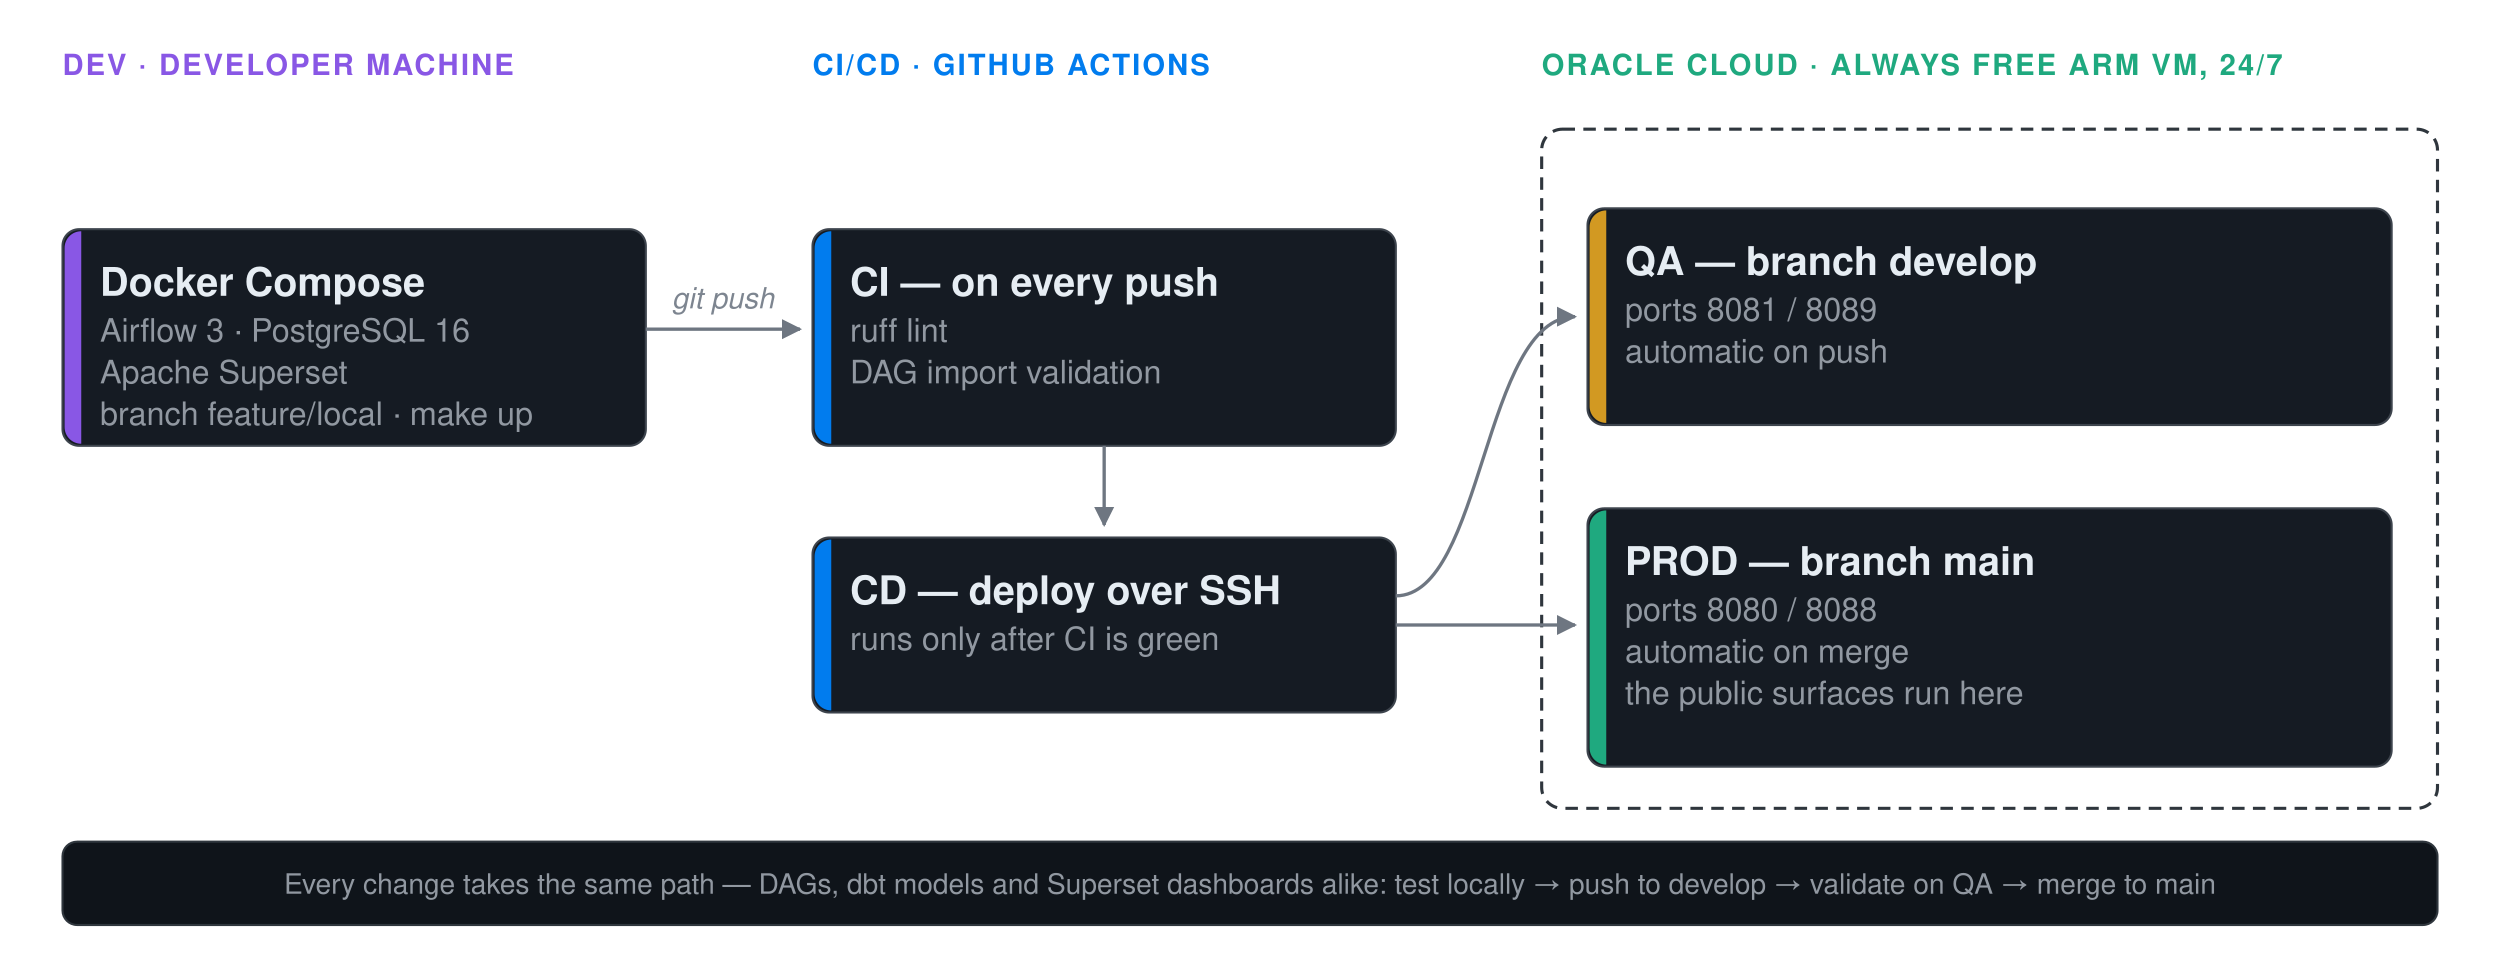
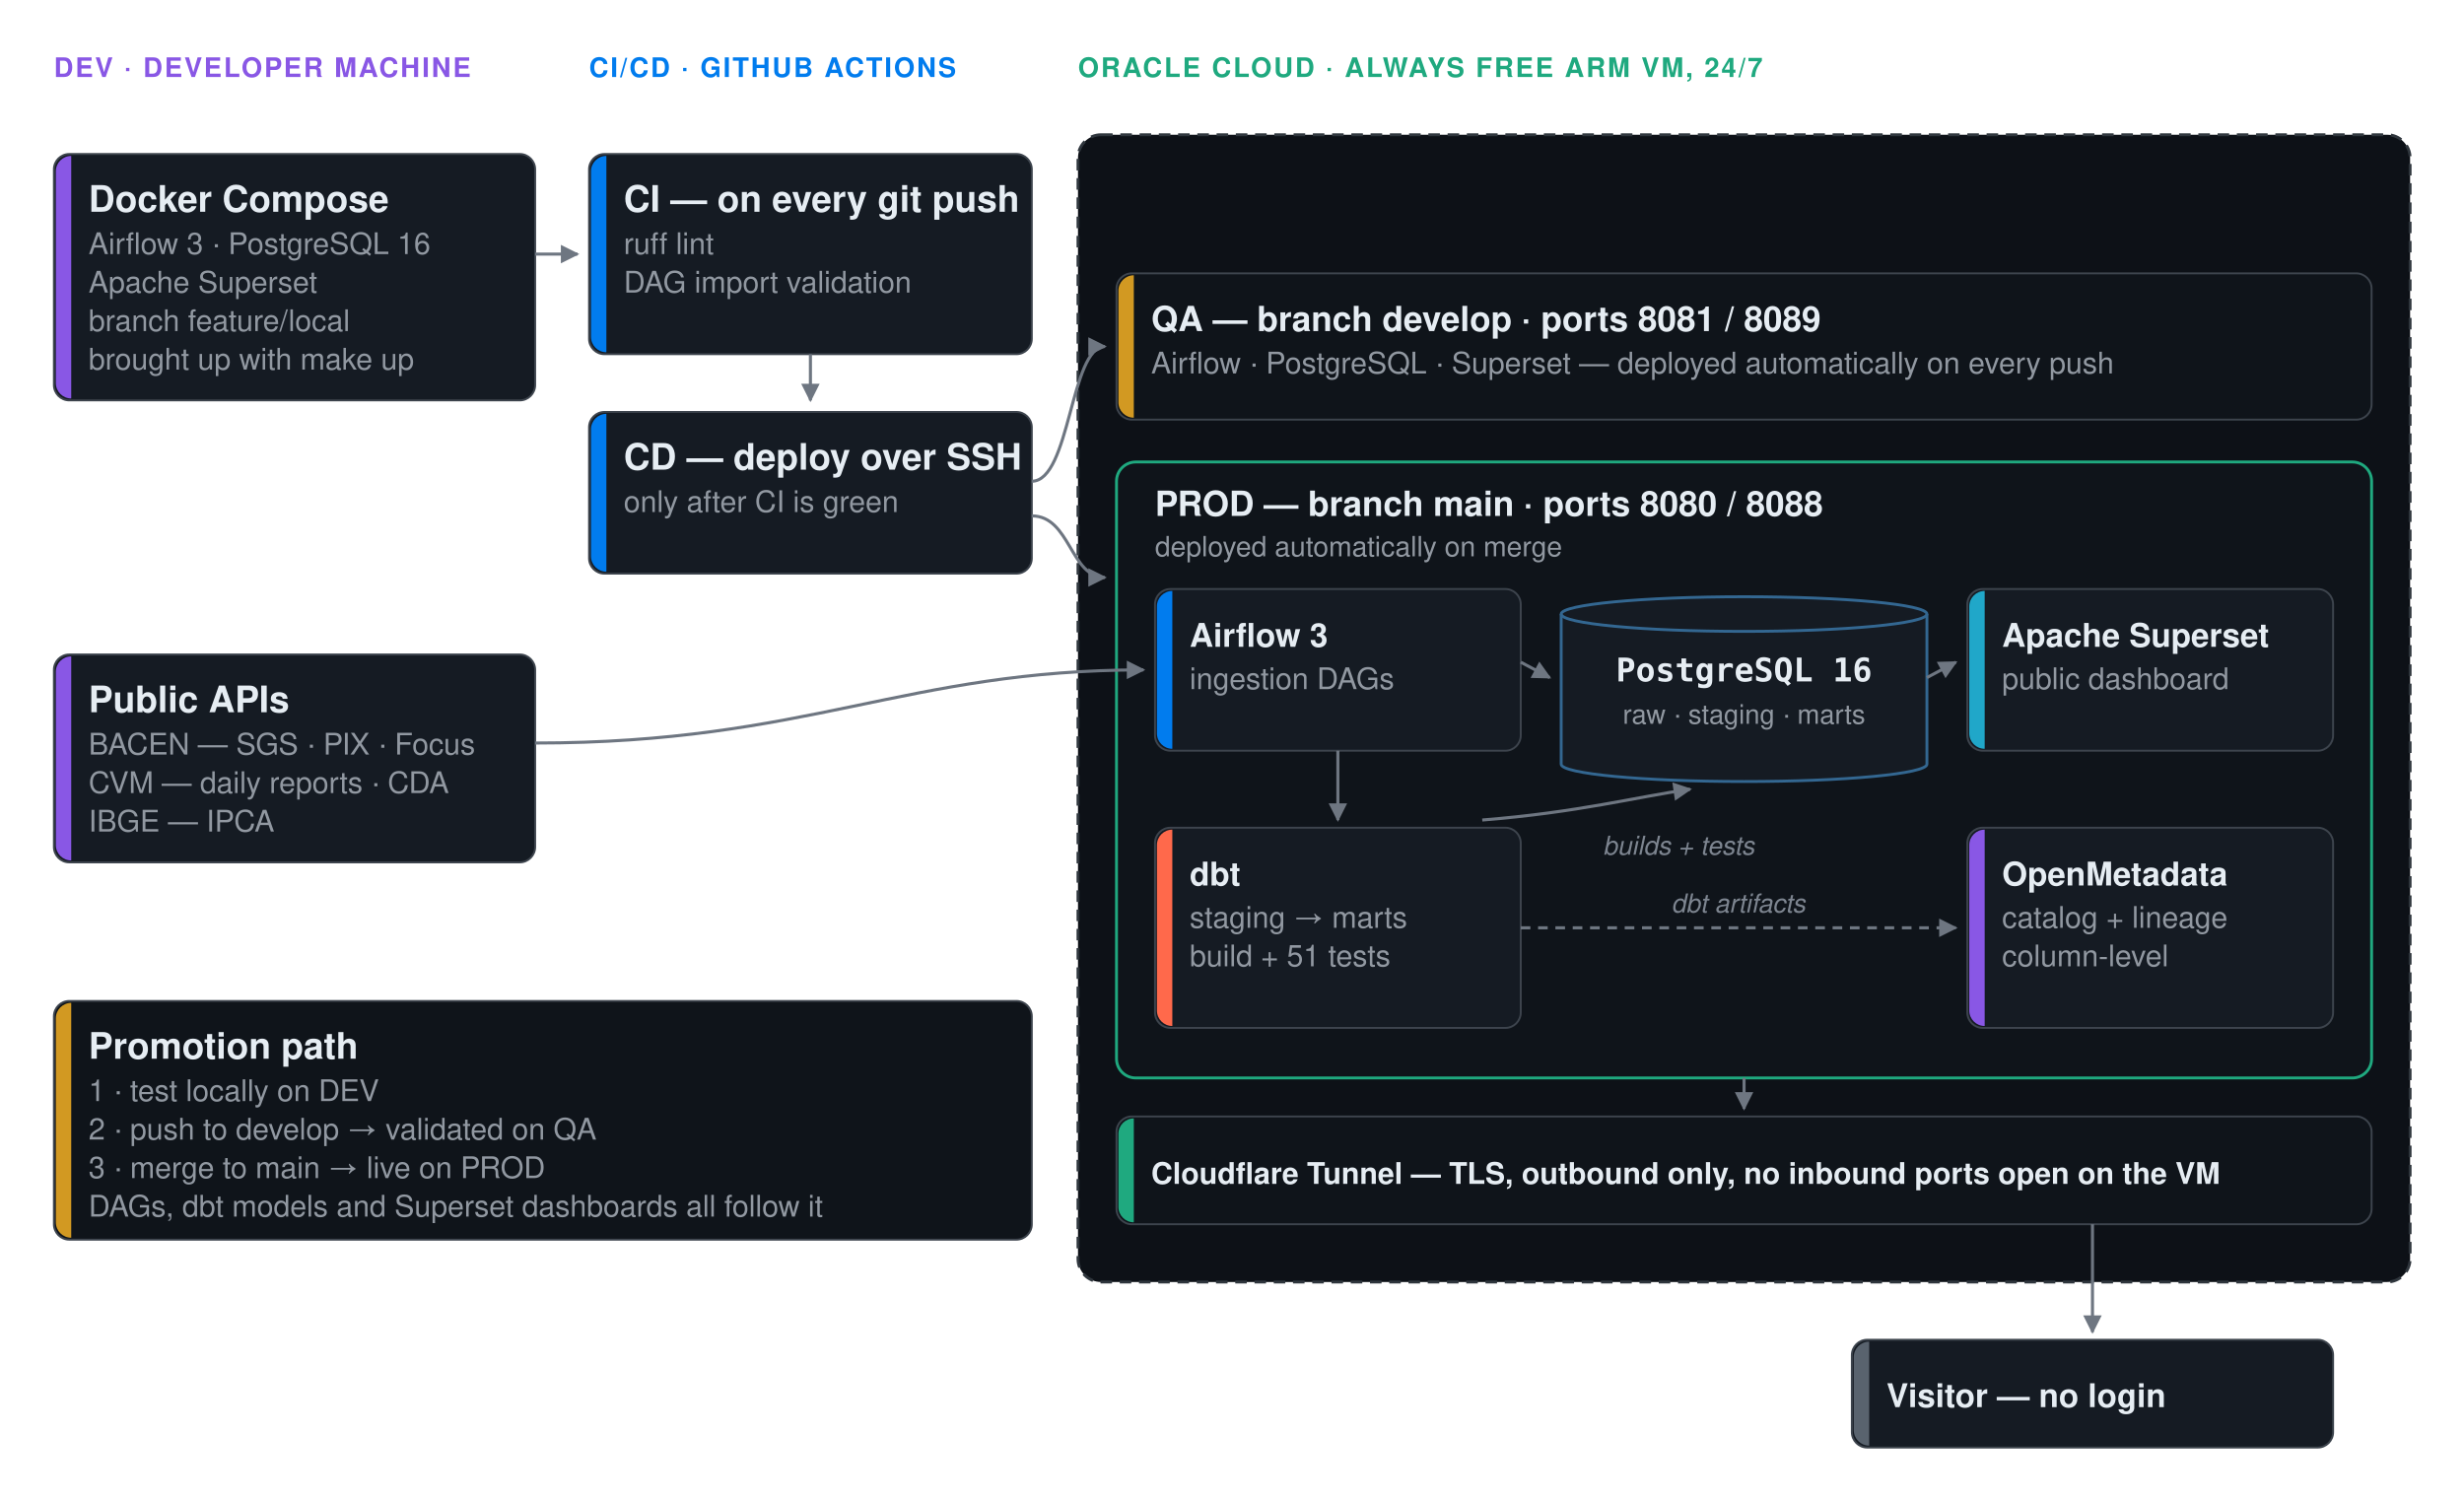
- <svg xmlns="http://www.w3.org/2000/svg" viewBox="0 0 1200 460" width="1200" height="460" role="img" aria-label="Environment promotion: a developer machine running Docker Compose pushes to GitHub Actions, which lints and validates DAG imports, then deploys over SSH to QA on the develop branch and to PROD on main, both on one Oracle Cloud ARM VM.">
+ <svg xmlns="http://www.w3.org/2000/svg" viewBox="0 0 1280 780" width="1280" height="780" role="img" aria-label="Architecture across three environments. A developer machine runs the stack on Docker Compose and pushes to GitHub Actions, which lints, validates DAG imports and deploys over SSH to QA on the develop branch and PROD on main, both on one Oracle Cloud Always Free ARM VM. Inside PROD, Airflow ingests public APIs from BACEN, CVM and IBGE into PostgreSQL, dbt builds and tests staging and marts, Superset serves the public dashboard and OpenMetadata catalogues lineage — all reached by visitors through an outbound Cloudflare Tunnel.">
  <defs>
    <marker id="ah" viewBox="0 0 10 10" refX="9" refY="5" markerWidth="6" markerHeight="6" orient="auto-start-reverse">
      <path d="M0 0 L10 5 L0 10 z" fill="#6e7681" />
    </marker>
  </defs>
-   <rect width="1200" height="460" fill="none" />
-   <text x="30" y="36" font-family="-apple-system, BlinkMacSystemFont, 'Segoe UI', Helvetica, Arial, sans-serif" font-size="14" font-weight="700" letter-spacing="1" fill="#8957e5">DEV · DEVELOPER MACHINE</text>
-   <text x="390" y="36" font-family="-apple-system, BlinkMacSystemFont, 'Segoe UI', Helvetica, Arial, sans-serif" font-size="14" font-weight="700" letter-spacing="1" fill="#017CEE">CI/CD · GITHUB ACTIONS</text>
-   <text x="740" y="36" font-family="-apple-system, BlinkMacSystemFont, 'Segoe UI', Helvetica, Arial, sans-serif" font-size="14" font-weight="700" letter-spacing="1" fill="#1FA97F">ORACLE CLOUD · ALWAYS FREE ARM VM, 24/7</text>
-   <rect x="740" y="62" width="430" height="326" rx="10" fill="none" stroke="#2f363d" stroke-width="1.5" stroke-dasharray="6 4" />
-   <rect x="30" y="110" width="280" height="104" rx="8" fill="#151b23" stroke="#3d444d" stroke-width="1" />
-   <path d="M31 119 a8 8 0 0 1 8-8 h0 v102 h0 a8 8 0 0 1-8-8 Z" fill="#8957e5" />
-   <text x="48" y="142" font-family="-apple-system, BlinkMacSystemFont, 'Segoe UI', Helvetica, Arial, sans-serif" font-size="19" font-weight="600" fill="#e6edf3">Docker Compose</text>
-   <text x="48" y="164" font-family="-apple-system, BlinkMacSystemFont, 'Segoe UI', Helvetica, Arial, sans-serif" font-size="15.5" fill="#9198a1">Airflow 3 · PostgreSQL 16</text>
-   <text x="48" y="184" font-family="-apple-system, BlinkMacSystemFont, 'Segoe UI', Helvetica, Arial, sans-serif" font-size="15.5" fill="#9198a1">Apache Superset</text>
-   <text x="48" y="204" font-family="-apple-system, BlinkMacSystemFont, 'Segoe UI', Helvetica, Arial, sans-serif" font-size="15.5" fill="#9198a1">branch feature/local · make up</text>
-   <rect x="390" y="110" width="280" height="104" rx="8" fill="#151b23" stroke="#3d444d" stroke-width="1" />
-   <path d="M391 119 a8 8 0 0 1 8-8 h0 v102 h0 a8 8 0 0 1-8-8 Z" fill="#017CEE" />
-   <text x="408" y="142" font-family="-apple-system, BlinkMacSystemFont, 'Segoe UI', Helvetica, Arial, sans-serif" font-size="19" font-weight="600" fill="#e6edf3">CI — on every push</text>
-   <text x="408" y="164" font-family="-apple-system, BlinkMacSystemFont, 'Segoe UI', Helvetica, Arial, sans-serif" font-size="15.5" fill="#9198a1">ruff lint</text>
-   <text x="408" y="184" font-family="-apple-system, BlinkMacSystemFont, 'Segoe UI', Helvetica, Arial, sans-serif" font-size="15.5" fill="#9198a1">DAG import validation</text>
-   <rect x="390" y="258" width="280" height="84" rx="8" fill="#151b23" stroke="#3d444d" stroke-width="1" />
-   <path d="M391 267 a8 8 0 0 1 8-8 h0 v82 h0 a8 8 0 0 1-8-8 Z" fill="#017CEE" />
-   <text x="408" y="290" font-family="-apple-system, BlinkMacSystemFont, 'Segoe UI', Helvetica, Arial, sans-serif" font-size="19" font-weight="600" fill="#e6edf3">CD — deploy over SSH</text>
-   <text x="408" y="312" font-family="-apple-system, BlinkMacSystemFont, 'Segoe UI', Helvetica, Arial, sans-serif" font-size="15.5" fill="#9198a1">runs only after CI is green</text>
-   <rect x="762" y="100" width="386" height="104" rx="8" fill="#151b23" stroke="#3d444d" stroke-width="1" />
-   <path d="M763 109 a8 8 0 0 1 8-8 h0 v102 h0 a8 8 0 0 1-8-8 Z" fill="#d29922" />
-   <text x="780" y="132" font-family="-apple-system, BlinkMacSystemFont, 'Segoe UI', Helvetica, Arial, sans-serif" font-size="19" font-weight="600" fill="#e6edf3">QA — branch develop</text>
-   <text x="780" y="154" font-family="-apple-system, BlinkMacSystemFont, 'Segoe UI', Helvetica, Arial, sans-serif" font-size="15.5" fill="#9198a1">ports 8081 / 8089</text>
-   <text x="780" y="174" font-family="-apple-system, BlinkMacSystemFont, 'Segoe UI', Helvetica, Arial, sans-serif" font-size="15.5" fill="#9198a1">automatic on push</text>
-   <rect x="762" y="244" width="386" height="124" rx="8" fill="#151b23" stroke="#3d444d" stroke-width="1" />
-   <path d="M763 253 a8 8 0 0 1 8-8 h0 v122 h0 a8 8 0 0 1-8-8 Z" fill="#1FA97F" />
-   <text x="780" y="276" font-family="-apple-system, BlinkMacSystemFont, 'Segoe UI', Helvetica, Arial, sans-serif" font-size="19" font-weight="600" fill="#e6edf3">PROD — branch main</text>
-   <text x="780" y="298" font-family="-apple-system, BlinkMacSystemFont, 'Segoe UI', Helvetica, Arial, sans-serif" font-size="15.5" fill="#9198a1">ports 8080 / 8088</text>
-   <text x="780" y="318" font-family="-apple-system, BlinkMacSystemFont, 'Segoe UI', Helvetica, Arial, sans-serif" font-size="15.5" fill="#9198a1">automatic on merge</text>
-   <text x="780" y="338" font-family="-apple-system, BlinkMacSystemFont, 'Segoe UI', Helvetica, Arial, sans-serif" font-size="15.5" fill="#9198a1">the public surfaces run here</text>
-   <path d="M310 158 L384 158" fill="none" stroke="#6e7681" stroke-width="1.6" marker-end="url(#ah)" />
-   <text x="347" y="148" text-anchor="middle" font-family="-apple-system, BlinkMacSystemFont, 'Segoe UI', Helvetica, Arial, sans-serif" font-size="14" font-style="italic" fill="#7d8590">git push</text>
-   <path d="M530 214 L530 252" fill="none" stroke="#6e7681" stroke-width="1.6" marker-end="url(#ah)" />
-   <path d="M670 286 C712 286 712 152 756 152" fill="none" stroke="#6e7681" stroke-width="1.6" marker-end="url(#ah)" />
-   <path d="M670 300 C712 300 712 300 756 300" fill="none" stroke="#6e7681" stroke-width="1.6" marker-end="url(#ah)" />
-   <rect x="30" y="404" width="1140" height="40" rx="7" fill="#0f141a" stroke="#2f363d" stroke-width="1" />
-   <text x="600" y="429" text-anchor="middle" font-family="-apple-system, BlinkMacSystemFont, 'Segoe UI', Helvetica, Arial, sans-serif" font-size="13.5" fill="#9198a1">Every change takes the same path — DAGs, dbt models and Superset dashboards alike:   test locally  →  push to develop  →  validate on QA  →  merge to main</text>
+   <rect width="1280" height="780" fill="none" />
+   <text x="28" y="40" font-family="-apple-system, BlinkMacSystemFont, 'Segoe UI', Helvetica, Arial, sans-serif" font-size="14" font-weight="700" letter-spacing="1" fill="#8957e5">DEV · DEVELOPER MACHINE</text>
+   <text x="306" y="40" font-family="-apple-system, BlinkMacSystemFont, 'Segoe UI', Helvetica, Arial, sans-serif" font-size="14" font-weight="700" letter-spacing="1" fill="#017CEE">CI/CD · GITHUB ACTIONS</text>
+   <text x="560" y="40" font-family="-apple-system, BlinkMacSystemFont, 'Segoe UI', Helvetica, Arial, sans-serif" font-size="14" font-weight="700" letter-spacing="1" fill="#1FA97F">ORACLE CLOUD · ALWAYS FREE ARM VM, 24/7</text>
+   <rect x="560" y="70" width="692" height="596" rx="12" fill="#0d1117" stroke="#2f363d" stroke-width="1.5" stroke-dasharray="6 4" />
+   <rect x="28" y="80" width="250" height="128" rx="8" fill="#151b23" stroke="#3d444d" stroke-width="1" />
+   <path d="M29 89 a8 8 0 0 1 8-8 h0 v126 h0 a8 8 0 0 1-8-8 Z" fill="#8957e5" />
+   <text x="46" y="110" font-family="-apple-system, BlinkMacSystemFont, 'Segoe UI', Helvetica, Arial, sans-serif" font-size="19" font-weight="600" fill="#e6edf3">Docker Compose</text>
+   <text x="46" y="132" font-family="-apple-system, BlinkMacSystemFont, 'Segoe UI', Helvetica, Arial, sans-serif" font-size="15.5" fill="#9198a1">Airflow 3 · PostgreSQL 16</text>
+   <text x="46" y="152" font-family="-apple-system, BlinkMacSystemFont, 'Segoe UI', Helvetica, Arial, sans-serif" font-size="15.5" fill="#9198a1">Apache Superset</text>
+   <text x="46" y="172" font-family="-apple-system, BlinkMacSystemFont, 'Segoe UI', Helvetica, Arial, sans-serif" font-size="15.5" fill="#9198a1">branch feature/local</text>
+   <text x="46" y="192" font-family="-apple-system, BlinkMacSystemFont, 'Segoe UI', Helvetica, Arial, sans-serif" font-size="15.5" fill="#9198a1">brought up with make up</text>
+   <rect x="28" y="340" width="250" height="108" rx="8" fill="#151b23" stroke="#3d444d" stroke-width="1" />
+   <path d="M29 349 a8 8 0 0 1 8-8 h0 v106 h0 a8 8 0 0 1-8-8 Z" fill="#8957e5" />
+   <text x="46" y="370" font-family="-apple-system, BlinkMacSystemFont, 'Segoe UI', Helvetica, Arial, sans-serif" font-size="19" font-weight="600" fill="#e6edf3">Public APIs</text>
+   <text x="46" y="392" font-family="-apple-system, BlinkMacSystemFont, 'Segoe UI', Helvetica, Arial, sans-serif" font-size="15.5" fill="#9198a1">BACEN — SGS · PIX · Focus</text>
+   <text x="46" y="412" font-family="-apple-system, BlinkMacSystemFont, 'Segoe UI', Helvetica, Arial, sans-serif" font-size="15.5" fill="#9198a1">CVM — daily reports · CDA</text>
+   <text x="46" y="432" font-family="-apple-system, BlinkMacSystemFont, 'Segoe UI', Helvetica, Arial, sans-serif" font-size="15.5" fill="#9198a1">IBGE — IPCA</text>
+   <rect x="28" y="520" width="508" height="124" rx="8" fill="#0f141a" stroke="#3d444d" stroke-width="1" />
+   <path d="M29 529 a8 8 0 0 1 8-8 h0 v122 h0 a8 8 0 0 1-8-8 Z" fill="#d29922" />
+   <text x="46" y="550" font-family="-apple-system, BlinkMacSystemFont, 'Segoe UI', Helvetica, Arial, sans-serif" font-size="19" font-weight="600" fill="#e6edf3">Promotion path</text>
+   <text x="46" y="572" font-family="-apple-system, BlinkMacSystemFont, 'Segoe UI', Helvetica, Arial, sans-serif" font-size="15.5" fill="#9198a1">1 · test locally on DEV</text>
+   <text x="46" y="592" font-family="-apple-system, BlinkMacSystemFont, 'Segoe UI', Helvetica, Arial, sans-serif" font-size="15.5" fill="#9198a1">2 · push to develop → validated on QA</text>
+   <text x="46" y="612" font-family="-apple-system, BlinkMacSystemFont, 'Segoe UI', Helvetica, Arial, sans-serif" font-size="15.5" fill="#9198a1">3 · merge to main → live on PROD</text>
+   <text x="46" y="632" font-family="-apple-system, BlinkMacSystemFont, 'Segoe UI', Helvetica, Arial, sans-serif" font-size="15.5" fill="#9198a1">DAGs, dbt models and Superset dashboards all follow it</text>
+   <rect x="306" y="80" width="230" height="104" rx="8" fill="#151b23" stroke="#3d444d" stroke-width="1" />
+   <path d="M307 89 a8 8 0 0 1 8-8 h0 v102 h0 a8 8 0 0 1-8-8 Z" fill="#017CEE" />
+   <text x="324" y="110" font-family="-apple-system, BlinkMacSystemFont, 'Segoe UI', Helvetica, Arial, sans-serif" font-size="19" font-weight="600" fill="#e6edf3">CI — on every git push</text>
+   <text x="324" y="132" font-family="-apple-system, BlinkMacSystemFont, 'Segoe UI', Helvetica, Arial, sans-serif" font-size="15.5" fill="#9198a1">ruff lint</text>
+   <text x="324" y="152" font-family="-apple-system, BlinkMacSystemFont, 'Segoe UI', Helvetica, Arial, sans-serif" font-size="15.5" fill="#9198a1">DAG import validation</text>
+   <rect x="306" y="214" width="230" height="84" rx="8" fill="#151b23" stroke="#3d444d" stroke-width="1" />
+   <path d="M307 223 a8 8 0 0 1 8-8 h0 v82 h0 a8 8 0 0 1-8-8 Z" fill="#017CEE" />
+   <text x="324" y="244" font-family="-apple-system, BlinkMacSystemFont, 'Segoe UI', Helvetica, Arial, sans-serif" font-size="19" font-weight="600" fill="#e6edf3">CD — deploy over SSH</text>
+   <text x="324" y="266" font-family="-apple-system, BlinkMacSystemFont, 'Segoe UI', Helvetica, Arial, sans-serif" font-size="15.5" fill="#9198a1">only after CI is green</text>
+   <rect x="580" y="142" width="652" height="76" rx="8" fill="#0f141a" stroke="#3d444d" stroke-width="1" />
+   <path d="M581 151 a8 8 0 0 1 8-8 h0 v74 h0 a8 8 0 0 1-8-8 Z" fill="#d29922" />
+   <text x="598" y="172" font-family="-apple-system, BlinkMacSystemFont, 'Segoe UI', Helvetica, Arial, sans-serif" font-size="18" font-weight="600" fill="#e6edf3">QA — branch develop · ports 8081 / 8089</text>
+   <text x="598" y="194" font-family="-apple-system, BlinkMacSystemFont, 'Segoe UI', Helvetica, Arial, sans-serif" font-size="15.5" fill="#9198a1">Airflow · PostgreSQL · Superset — deployed automatically on every push</text>
+   <rect x="580" y="240" width="652" height="320" rx="10" fill="#0f141a" stroke="#1FA97F" stroke-width="1.5" />
+   <text x="600" y="268" font-family="-apple-system, BlinkMacSystemFont, 'Segoe UI', Helvetica, Arial, sans-serif" font-size="18" font-weight="600" fill="#e6edf3">PROD — branch main · ports 8080 / 8088</text>
+   <text x="600" y="289" font-family="-apple-system, BlinkMacSystemFont, 'Segoe UI', Helvetica, Arial, sans-serif" font-size="14.5" fill="#9198a1">deployed automatically on merge</text>
+   <rect x="600" y="306" width="190" height="84" rx="8" fill="#151b23" stroke="#3d444d" stroke-width="1" />
+   <path d="M601 315 a8 8 0 0 1 8-8 h0 v82 h0 a8 8 0 0 1-8-8 Z" fill="#017CEE" />
+   <text x="618" y="336" font-family="-apple-system, BlinkMacSystemFont, 'Segoe UI', Helvetica, Arial, sans-serif" font-size="17" font-weight="600" fill="#e6edf3">Airflow 3</text>
+   <text x="618" y="358" font-family="-apple-system, BlinkMacSystemFont, 'Segoe UI', Helvetica, Arial, sans-serif" font-size="15.5" fill="#9198a1">ingestion DAGs</text>
+   <path d="M811 319 a95.0 9 0 0 1 190 0 v78 a95.0 9 0 0 1 -190 0 Z" fill="#151b23" stroke="#336791" stroke-width="1.5" />
+   <path d="M811 319 a95.0 9 0 0 0 190 0" fill="none" stroke="#336791" stroke-width="1.5" />
+   <text x="906.0" y="354" text-anchor="middle" font-family="ui-monospace, SFMono-Regular, 'SF Mono', Menlo, monospace" font-size="17" font-weight="600" fill="#e6edf3">PostgreSQL 16</text>
+   <text x="906.0" y="376" text-anchor="middle" font-family="-apple-system, BlinkMacSystemFont, 'Segoe UI', Helvetica, Arial, sans-serif" font-size="14" fill="#9198a1">raw · staging · marts</text>
+   <rect x="1022" y="306" width="190" height="84" rx="8" fill="#151b23" stroke="#3d444d" stroke-width="1" />
+   <path d="M1023 315 a8 8 0 0 1 8-8 h0 v82 h0 a8 8 0 0 1-8-8 Z" fill="#20A7C9" />
+   <text x="1040" y="336" font-family="-apple-system, BlinkMacSystemFont, 'Segoe UI', Helvetica, Arial, sans-serif" font-size="17" font-weight="600" fill="#e6edf3">Apache Superset</text>
+   <text x="1040" y="358" font-family="-apple-system, BlinkMacSystemFont, 'Segoe UI', Helvetica, Arial, sans-serif" font-size="15.5" fill="#9198a1">public dashboard</text>
+   <rect x="600" y="430" width="190" height="104" rx="8" fill="#151b23" stroke="#3d444d" stroke-width="1" />
+   <path d="M601 439 a8 8 0 0 1 8-8 h0 v102 h0 a8 8 0 0 1-8-8 Z" fill="#FF694B" />
+   <text x="618" y="460" font-family="-apple-system, BlinkMacSystemFont, 'Segoe UI', Helvetica, Arial, sans-serif" font-size="17" font-weight="600" fill="#e6edf3">dbt</text>
+   <text x="618" y="482" font-family="-apple-system, BlinkMacSystemFont, 'Segoe UI', Helvetica, Arial, sans-serif" font-size="15.5" fill="#9198a1">staging → marts</text>
+   <text x="618" y="502" font-family="-apple-system, BlinkMacSystemFont, 'Segoe UI', Helvetica, Arial, sans-serif" font-size="15.5" fill="#9198a1">build + 51 tests</text>
+   <rect x="1022" y="430" width="190" height="104" rx="8" fill="#151b23" stroke="#3d444d" stroke-width="1" />
+   <path d="M1023 439 a8 8 0 0 1 8-8 h0 v102 h0 a8 8 0 0 1-8-8 Z" fill="#8957e5" />
+   <text x="1040" y="460" font-family="-apple-system, BlinkMacSystemFont, 'Segoe UI', Helvetica, Arial, sans-serif" font-size="17" font-weight="600" fill="#e6edf3">OpenMetadata</text>
+   <text x="1040" y="482" font-family="-apple-system, BlinkMacSystemFont, 'Segoe UI', Helvetica, Arial, sans-serif" font-size="15.5" fill="#9198a1">catalog + lineage</text>
+   <text x="1040" y="502" font-family="-apple-system, BlinkMacSystemFont, 'Segoe UI', Helvetica, Arial, sans-serif" font-size="15.5" fill="#9198a1">column-level</text>
+   <rect x="580" y="580" width="652" height="56" rx="8" fill="#0f141a" stroke="#3d444d" stroke-width="1" />
+   <path d="M581 589 a8 8 0 0 1 8-8 h0 v54 h0 a8 8 0 0 1-8-8 Z" fill="#1FA97F" />
+   <text x="598" y="615.0" font-family="-apple-system, BlinkMacSystemFont, 'Segoe UI', Helvetica, Arial, sans-serif" font-size="15.5" font-weight="600" fill="#e6edf3">Cloudflare Tunnel — TLS, outbound only, no inbound ports open on the VM</text>
+   <rect x="962" y="696" width="250" height="56" rx="8" fill="#151b23" stroke="#3d444d" stroke-width="1" />
+   <path d="M963 705 a8 8 0 0 1 8-8 h0 v54 h0 a8 8 0 0 1-8-8 Z" fill="#59636e" />
+   <text x="980" y="731.0" font-family="-apple-system, BlinkMacSystemFont, 'Segoe UI', Helvetica, Arial, sans-serif" font-size="17" font-weight="600" fill="#e6edf3">Visitor — no login</text>
+   <path d="M278 132 L300 132" fill="none" stroke="#6e7681" stroke-width="1.6" marker-end="url(#ah)" />
+   <path d="M421 184 L421 208" fill="none" stroke="#6e7681" stroke-width="1.6" marker-end="url(#ah)" />
+   <path d="M536 250 C556 250 556 180 574 180" fill="none" stroke="#6e7681" stroke-width="1.6" marker-end="url(#ah)" />
+   <path d="M536 268 C556 268 556 300 574 300" fill="none" stroke="#6e7681" stroke-width="1.6" marker-end="url(#ah)" />
+   <path d="M278 386 C420 386 470 348 594 348" fill="none" stroke="#6e7681" stroke-width="1.6" marker-end="url(#ah)" />
+   <path d="M790 344 L805 352" fill="none" stroke="#6e7681" stroke-width="1.6" marker-end="url(#ah)" />
+   <path d="M695 390 L695 426" fill="none" stroke="#6e7681" stroke-width="1.6" marker-end="url(#ah)" />
+   <path d="M770 426 C820 422 850 414 878 410" fill="none" stroke="#6e7681" stroke-width="1.6" marker-end="url(#ah)" />
+   <text x="872" y="444" text-anchor="middle" font-family="-apple-system, BlinkMacSystemFont, 'Segoe UI', Helvetica, Arial, sans-serif" font-size="13.5" font-style="italic" fill="#7d8590">builds + tests</text>
+   <path d="M1001 352 L1016 344" fill="none" stroke="#6e7681" stroke-width="1.6" marker-end="url(#ah)" />
+   <path d="M790 482 L1016 482" fill="none" stroke="#6e7681" stroke-width="1.6" stroke-dasharray="5 4" marker-end="url(#ah)" />
+   <text x="903" y="474" text-anchor="middle" font-family="-apple-system, BlinkMacSystemFont, 'Segoe UI', Helvetica, Arial, sans-serif" font-size="13.5" font-style="italic" fill="#7d8590">dbt artifacts</text>
+   <path d="M906 560 L906 576" fill="none" stroke="#6e7681" stroke-width="1.6" marker-end="url(#ah)" />
+   <path d="M1087 636 L1087 692" fill="none" stroke="#6e7681" stroke-width="1.6" marker-end="url(#ah)" />
</svg>
